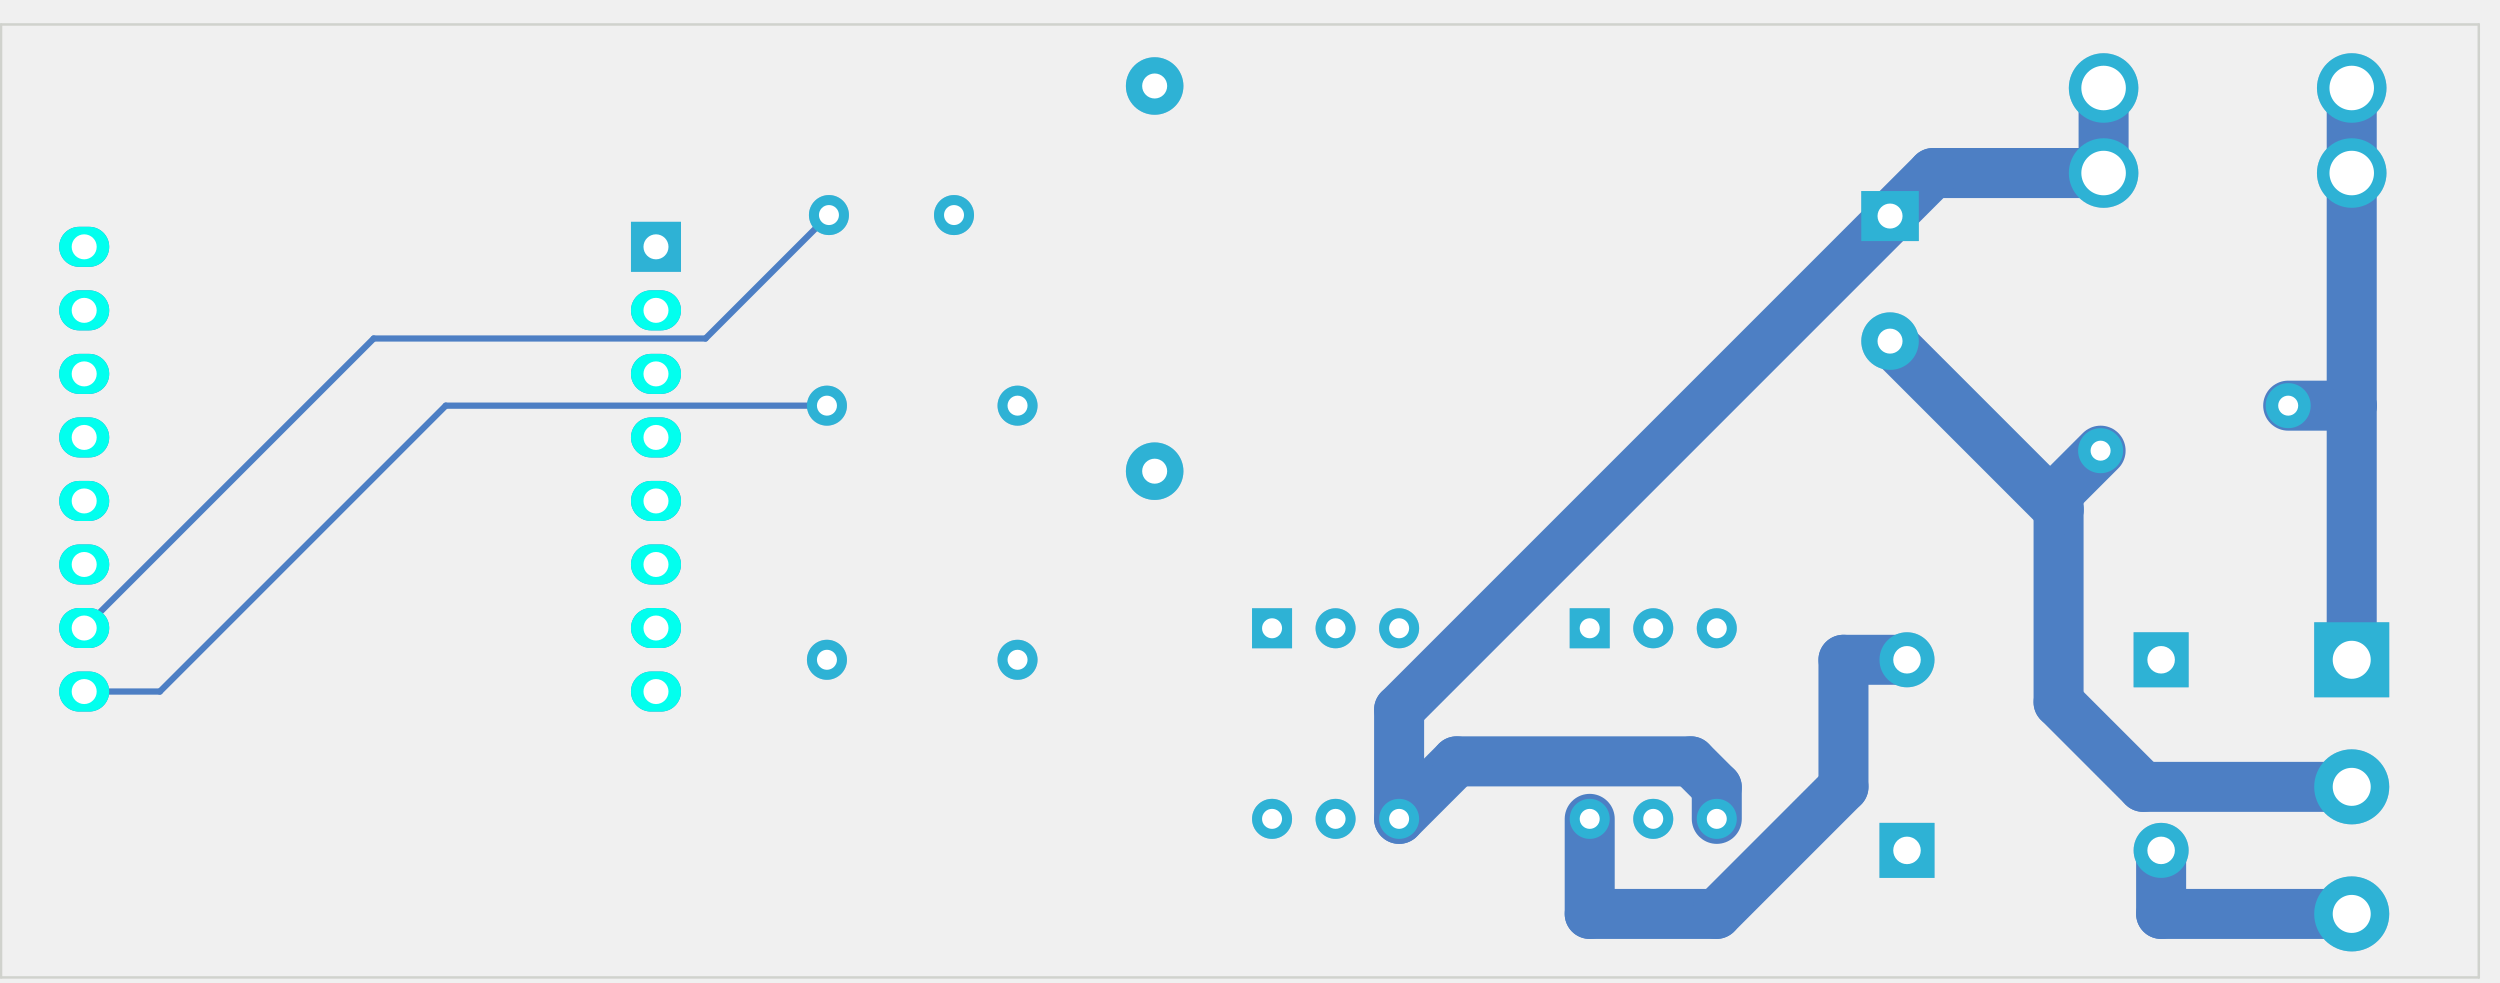
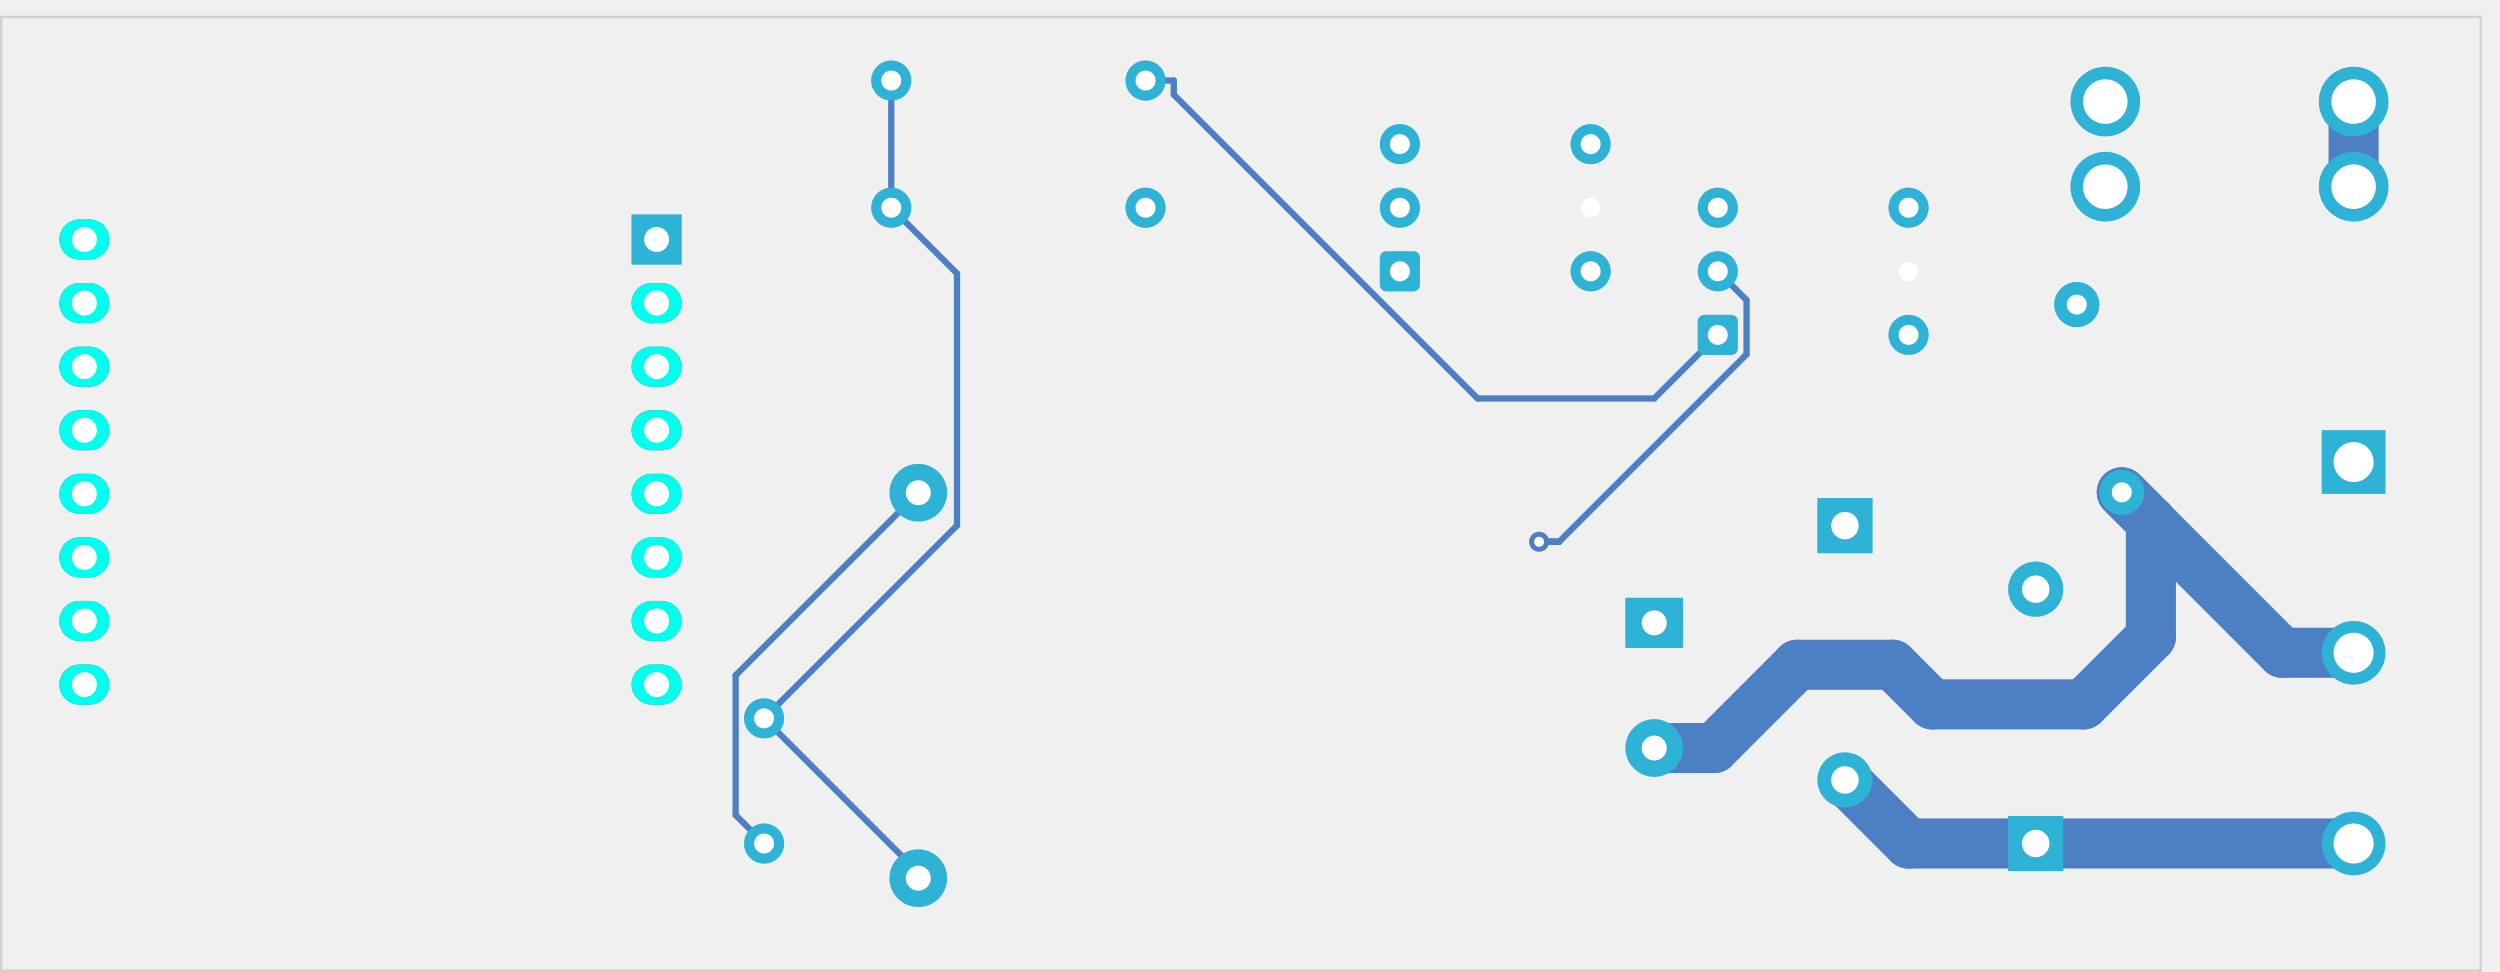
- <svg xmlns="http://www.w3.org/2000/svg" version="1.1" width="99.949mm" height="39.268mm" viewBox="0 0 99.949 39.268">
+ <svg xmlns="http://www.w3.org/2000/svg" version="1.1" width="99.873mm" height="38.811mm" viewBox="0 0 99.873 38.811">
  <g style="fill:#000000; fill-opacity:1;stroke:#000000; stroke-opacity:1; stroke-linecap:round; stroke-linejoin:round;" transform="translate(0 0) scale(1 1)">
</g>
  <g style="fill:#4D7FC4; fill-opacity:1; stroke:none;">
-     <circle cx="33.061" cy="16.218" r="0.8" />
-   </g>
-   <g style="fill:#4D7FC4; fill-opacity:1; stroke:none;">
-     <circle cx="33.061" cy="26.378" r="0.8" />
-     <circle cx="94.021" cy="3.518" r="1.39" />
-   </g>
-   <g style="fill:#4D7FC4; fill-opacity:1; stroke:none;">
-     <circle cx="94.021" cy="6.918" r="1.39" />
-   </g>
-   <g style="fill:#4D7FC4; fill-opacity:1; stroke:none;">
-     <circle cx="84.101" cy="6.918" r="1.39" />
-   </g>
-   <g style="fill:#4D7FC4; fill-opacity:1; stroke:none;">
-     <circle cx="84.101" cy="3.518" r="1.39" />
-     <path style="fill:#4D7FC4; fill-opacity:1; stroke:none;fill-rule:evenodd;" d="M 64.356,24.318 62.756,24.318 62.756,25.918 64.356,25.918 Z" />
-   </g>
-   <g style="fill:#4D7FC4; fill-opacity:1; stroke:none;">
-     <circle cx="66.096" cy="25.118" r="0.8" />
-     <circle cx="68.636" cy="25.118" r="0.8" />
-     <circle cx="68.636" cy="32.738" r="0.8" />
-     <circle cx="66.096" cy="32.738" r="0.8" />
-     <circle cx="63.556" cy="32.738" r="0.8" />
-     <path style="fill:#4D7FC4; fill-opacity:1; stroke:none;fill-rule:evenodd;" d="M 95.521,24.878 92.521,24.878 92.521,27.878 95.521,27.878 Z" />
-     <circle cx="94.021" cy="31.458" r="1.5" />
-   </g>
-   <g style="fill:#4D7FC4; fill-opacity:1; stroke:none;">
-     <circle cx="94.021" cy="36.538" r="1.5" />
-   </g>
-   <g style="fill:#4D7FC4; fill-opacity:1; stroke:none;">
-     <circle cx="40.681" cy="16.218" r="0.8" />
-   </g>
-   <g style="fill:#4D7FC4; fill-opacity:1; stroke:none;">
-     <circle cx="40.681" cy="26.378" r="0.8" />
-     <path style="fill:#4D7FC4; fill-opacity:1; stroke:none;fill-rule:evenodd;" d="M 76.713,9.638 76.713,7.638 74.413,7.638 74.413,9.638 Z" />
-     <circle cx="75.563" cy="13.638" r="1.15" />
-   </g>
-   <g style="fill:#4D7FC4; fill-opacity:1; stroke:none;">
-     <circle cx="46.163" cy="3.438" r="1.15" />
-   </g>
-   <g style="fill:#4D7FC4; fill-opacity:1; stroke:none;">
-     <circle cx="46.163" cy="18.838" r="1.15" />
-   </g>
-   <g style="fill:#4D7FC4; fill-opacity:1; stroke:none;">
-     <circle cx="91.481" cy="16.218" r="0.9" />
-   </g>
-   <g style="fill:#4D7FC4; fill-opacity:1; stroke:none;">
-     <circle cx="83.981" cy="18.018" r="0.9" />
-     <path style="fill:#4D7FC4; fill-opacity:1; stroke:none;fill-rule:evenodd;" d="M 51.656,24.318 50.056,24.318 50.056,25.918 51.656,25.918 Z" />
-   </g>
-   <g style="fill:#4D7FC4; fill-opacity:1; stroke:none;">
-     <circle cx="53.396" cy="25.118" r="0.8" />
-     <circle cx="55.936" cy="25.118" r="0.8" />
-     <circle cx="55.936" cy="32.738" r="0.8" />
-     <circle cx="53.396" cy="32.738" r="0.8" />
-     <circle cx="50.856" cy="32.738" r="0.8" />
-     <path style="fill:#4D7FC4; fill-opacity:1; stroke:none;fill-rule:evenodd;" d="M 27.226,10.868 27.226,8.868 25.226,8.868 25.226,10.868 Z" />
+     <circle cx="35.605" cy="3.218" r="0.8" />
+   </g>
+   <g style="fill:#4D7FC4; fill-opacity:1; stroke:none;">
+     <circle cx="45.764" cy="3.218" r="0.8" />
+     <circle cx="94.025" cy="4.058" r="1.39" />
+   </g>
+   <g style="fill:#4D7FC4; fill-opacity:1; stroke:none;">
+     <circle cx="94.025" cy="7.458" r="1.39" />
+   </g>
+   <g style="fill:#4D7FC4; fill-opacity:1; stroke:none;">
+     <circle cx="84.105" cy="4.058" r="1.39" />
+   </g>
+   <g style="fill:#4D7FC4; fill-opacity:1; stroke:none;">
+     <circle cx="84.105" cy="7.458" r="1.39" />
+   </g>
+   <g style="fill:#4D7FC4; fill-opacity:1; stroke:none;">
+     <circle cx="68.624" cy="8.298" r="0.8" />
+     <path style="fill:#4D7FC4; fill-opacity:1; stroke:none;fill-rule:evenodd;" d="M 67.825,13.928 67.844,14.024 67.898,14.105 67.979,14.159 68.075,14.178 69.174,14.178 69.27,14.159 69.351,14.105 69.406,14.024 69.424,13.928 69.424,12.828 69.406,12.733 69.351,12.652 69.27,12.597 69.174,12.578 68.075,12.578 67.979,12.597 67.898,12.652 67.844,12.733 67.825,12.828 Z" />
+   </g>
+   <g style="fill:#4D7FC4; fill-opacity:1; stroke:none;">
+     <circle cx="68.624" cy="10.838" r="0.8" />
+   </g>
+   <g style="fill:#4D7FC4; fill-opacity:1; stroke:none;">
+     <circle cx="76.245" cy="8.298" r="0.8" />
+   </g>
+   <g style="fill:#4D7FC4; fill-opacity:1; stroke:none;">
+     <circle cx="76.245" cy="13.378" r="0.8" />
+     <path style="fill:#4D7FC4; fill-opacity:1; stroke:none;fill-rule:evenodd;" d="M 95.295,17.188 92.754,17.188 92.754,19.728 95.295,19.728 Z" />
+   </g>
+   <g style="fill:#4D7FC4; fill-opacity:1; stroke:none;">
+     <circle cx="94.025" cy="26.078" r="1.27" />
+   </g>
+   <g style="fill:#4D7FC4; fill-opacity:1; stroke:none;">
+     <circle cx="94.025" cy="33.698" r="1.27" />
+   </g>
+   <g style="fill:#4D7FC4; fill-opacity:1; stroke:none;">
+     <circle cx="35.605" cy="8.298" r="0.8" />
+   </g>
+   <g style="fill:#4D7FC4; fill-opacity:1; stroke:none;">
+     <circle cx="45.764" cy="8.298" r="0.8" />
+     <path style="fill:#4D7FC4; fill-opacity:1; stroke:none;fill-rule:evenodd;" d="M 67.234,25.883 67.234,23.883 64.935,23.883 64.935,25.883 Z" />
+     <circle cx="66.085" cy="29.883" r="1.15" />
+   </g>
+   <g style="fill:#4D7FC4; fill-opacity:1; stroke:none;">
+     <circle cx="36.685" cy="19.683" r="1.15" />
+   </g>
+   <g style="fill:#4D7FC4; fill-opacity:1; stroke:none;">
+     <circle cx="36.685" cy="35.083" r="1.15" />
+   </g>
+   <g style="fill:#4D7FC4; fill-opacity:1; stroke:none;">
+     <circle cx="82.965" cy="12.168" r="0.9" />
+   </g>
+   <g style="fill:#4D7FC4; fill-opacity:1; stroke:none;">
+     <circle cx="84.764" cy="19.668" r="0.9" />
+   </g>
+   <g style="fill:#4D7FC4; fill-opacity:1; stroke:none;">
+     <circle cx="55.925" cy="5.758" r="0.8" />
+     <path style="fill:#4D7FC4; fill-opacity:1; stroke:none;fill-rule:evenodd;" d="M 55.124,11.388 55.144,11.484 55.198,11.565 55.279,11.619 55.374,11.638 56.475,11.638 56.57,11.619 56.651,11.565 56.706,11.484 56.725,11.388 56.725,10.288 56.706,10.193 56.651,10.111 56.57,10.057 56.475,10.038 55.374,10.038 55.279,10.057 55.198,10.111 55.144,10.193 55.124,10.288 Z" />
+   </g>
+   <g style="fill:#4D7FC4; fill-opacity:1; stroke:none;">
+     <circle cx="55.925" cy="8.298" r="0.8" />
+   </g>
+   <g style="fill:#4D7FC4; fill-opacity:1; stroke:none;">
+     <circle cx="63.544" cy="5.758" r="0.8" />
+   </g>
+   <g style="fill:#4D7FC4; fill-opacity:1; stroke:none;">
+     <circle cx="63.544" cy="10.838" r="0.8" />
+     <path style="fill:#4D7FC4; fill-opacity:1; stroke:none;fill-rule:evenodd;" d="M 27.23,10.568 27.23,8.568 25.23,8.568 25.23,10.568 Z" />
  </g>
  <g style="fill:none;  stroke:#4D7FC4; stroke-width:1.6; stroke-opacity:1;  stroke-linecap:round; stroke-linejoin:round;">
-     <path d="M26.426 12.408 L26.026 12.408 " />
-     <path d="M26.426 14.948 L26.026 14.948 " />
-     <path d="M26.426 17.488 L26.026 17.488 " />
-     <path d="M26.426 20.028 L26.026 20.028 " />
-     <path d="M26.426 22.568 L26.026 22.568 " />
-     <path d="M26.426 25.108 L26.026 25.108 " />
-     <path d="M26.426 27.648 L26.026 27.648 " />
-     <path d="M3.566 27.648 L3.166 27.648 " />
-     <path d="M3.566 25.108 L3.166 25.108 " />
-     <path d="M3.566 22.568 L3.166 22.568 " />
-     <path d="M3.566 20.028 L3.166 20.028 " />
-     <path d="M3.566 17.488 L3.166 17.488 " />
-     <path d="M3.566 14.948 L3.166 14.948 " />
-     <path d="M3.566 12.408 L3.166 12.408 " />
-     <path d="M3.566 9.868 L3.166 9.868 " />
-     <path style="fill:#4D7FC4; fill-opacity:1; stroke:none;fill-rule:evenodd;" d="M 75.141,32.898 75.141,35.098 77.341,35.098 77.341,32.898 Z" />
-   </g>
-   <g style="fill:#4D7FC4; fill-opacity:1; stroke:none;">
-     <circle cx="86.401" cy="33.998" r="1.1" />
-     <path style="fill:#4D7FC4; fill-opacity:1; stroke:none;fill-rule:evenodd;" d="M 87.501,27.478 87.501,25.278 85.301,25.278 85.301,27.478 Z" />
-     <circle cx="76.241" cy="26.378" r="1.1" />
-     <circle cx="38.141" cy="8.598" r="0.8" />
-   </g>
-   <g style="fill:#4D7FC4; fill-opacity:1; stroke:none;">
-     <circle cx="33.141" cy="8.598" r="0.8" />
+     <path d="M26.43 12.108 L26.03 12.108 " />
+     <path d="M26.43 14.648 L26.03 14.648 " />
+     <path d="M26.43 17.188 L26.03 17.188 " />
+     <path d="M26.43 19.728 L26.03 19.728 " />
+     <path d="M26.43 22.268 L26.03 22.268 " />
+     <path d="M26.43 24.808 L26.03 24.808 " />
+     <path d="M26.43 27.348 L26.03 27.348 " />
+     <path d="M3.57 27.348 L3.17 27.348 " />
+     <path d="M3.57 24.808 L3.17 24.808 " />
+     <path d="M3.57 22.268 L3.17 22.268 " />
+     <path d="M3.57 19.728 L3.17 19.728 " />
+     <path d="M3.57 17.188 L3.17 17.188 " />
+     <path d="M3.57 14.648 L3.17 14.648 " />
+     <path d="M3.57 12.108 L3.17 12.108 " />
+     <path d="M3.57 9.568 L3.17 9.568 " />
+     <path style="fill:#4D7FC4; fill-opacity:1; stroke:none;fill-rule:evenodd;" d="M 74.805,19.898 72.605,19.898 72.605,22.098 74.805,22.098 Z" />
+   </g>
+   <g style="fill:#4D7FC4; fill-opacity:1; stroke:none;">
+     <circle cx="73.704" cy="31.158" r="1.1" />
+     <path style="fill:#4D7FC4; fill-opacity:1; stroke:none;fill-rule:evenodd;" d="M 80.225,34.798 82.424,34.798 82.424,32.598 80.225,32.598 Z" />
+     <circle cx="81.325" cy="23.538" r="1.1" />
+     <circle cx="30.524" cy="28.698" r="0.8" />
+   </g>
+   <g style="fill:#4D7FC4; fill-opacity:1; stroke:none;">
+     <circle cx="30.524" cy="33.698" r="0.8" />
+   </g>
+   <g style="fill:#4D7FC4; fill-opacity:1; stroke:none;">
+     <circle cx="61.486" cy="21.643" r="0.4" />
  </g>
  <g style="fill:none;  stroke:#4D7FC4; stroke-width:2; stroke-opacity:1;  stroke-linecap:round; stroke-linejoin:round;">
-     <path d="M94.021 36.538 L86.401 36.538 " />
-     <path d="M86.401 36.538 L86.401 33.998 " />
-     <path d="M63.556 32.738 L63.556 36.538 " />
-     <path d="M68.636 31.473 L68.636 32.738 " />
-     <path d="M75.563 8.743 L55.936 28.37 " />
-     <path d="M67.601 30.439 L68.636 31.473 " />
-     <path d="M55.936 32.738 L58.235 30.439 " />
-     <path d="M55.936 28.37 L55.936 32.738 " />
-     <path d="M73.701 31.458 L73.701 26.378 " />
-     <path d="M84.101 3.518 L84.101 6.918 " />
-     <path d="M73.701 26.378 L76.241 26.378 " />
-     <path d="M63.556 36.538 L68.621 36.538 " />
-     <path d="M84.101 6.918 L77.283 6.918 " />
-     <path d="M58.235 30.439 L67.601 30.439 " />
-     <path d="M75.563 8.638 L75.563 8.743 " />
-     <path d="M77.283 6.918 L75.563 8.638 " />
-     <path d="M68.621 36.538 L73.701 31.458 " />
-     <path d="M91.481 16.218 L94.021 16.218 " />
-     <path d="M94.021 16.218 L94.021 3.518 " />
-     <path d="M94.021 26.378 L94.021 16.218 " />
-     <path d="M82.301 20.376 L82.301 28.076 " />
-     <path d="M83.981 18.018 L82.301 19.698 " />
-     <path d="M82.301 19.698 L82.301 20.376 " />
-     <path d="M85.683 31.458 L94.021 31.458 " />
-     <path d="M82.301 28.076 L85.683 31.458 " />
-     <path d="M75.563 13.638 L82.301 20.376 " />
+     <path d="M81.325 33.698 L94.025 33.698 " />
+     <path d="M73.704 31.158 L76.245 33.698 " />
+     <path d="M76.245 33.698 L81.325 33.698 " />
+     <path d="M94.025 7.458 L94.025 4.058 " />
+     <path d="M77.192 28.139 L75.61 26.557 " />
+     <path d="M91.174 26.078 L85.926 20.829 " />
+     <path d="M83.23 28.139 L77.192 28.139 " />
+     <path d="M75.61 26.557 L71.799 26.557 " />
+     <path d="M68.473 29.883 L66.085 29.883 " />
+     <path d="M85.926 25.444 L83.23 28.139 " />
+     <path d="M94.025 26.078 L91.174 26.078 " />
+     <path d="M84.764 19.668 L85.926 20.829 " />
+     <path d="M71.799 26.557 L68.473 29.883 " />
+     <path d="M85.926 20.829 L85.926 25.444 " />
+     <path d="M85.926 20.829 L84.764 19.668 " />
  </g>
  <g style="fill:none;  stroke:#4D7FC4; stroke-width:0.25; stroke-opacity:1;  stroke-linecap:round; stroke-linejoin:round;">
-     <path d="M28.206 13.533 L14.941 13.533 " />
-     <path d="M14.941 13.533 L3.366 25.108 " />
-     <path d="M33.141 8.598 L28.206 13.533 " />
-     <path d="M6.391 27.648 L3.366 27.648 " />
-     <path d="M17.821 16.218 L6.391 27.648 " />
-     <path d="M33.061 16.218 L17.821 16.218 " />
-   </g>
-   <g style="fill:#02FFEE; fill-opacity:0.4; stroke:none;">
-     <circle cx="33.061" cy="16.218" r="0.8" />
-   </g>
-   <g style="fill:#02FFEE; fill-opacity:0.4; stroke:none;">
-     <circle cx="33.061" cy="26.378" r="0.8" />
-     <circle cx="94.021" cy="3.518" r="1.39" />
-   </g>
-   <g style="fill:#02FFEE; fill-opacity:0.4; stroke:none;">
-     <circle cx="94.021" cy="6.918" r="1.39" />
-   </g>
-   <g style="fill:#02FFEE; fill-opacity:0.4; stroke:none;">
-     <circle cx="84.101" cy="6.918" r="1.39" />
-   </g>
-   <g style="fill:#02FFEE; fill-opacity:0.4; stroke:none;">
-     <circle cx="84.101" cy="3.518" r="1.39" />
-     <path style="fill:#02FFEE; fill-opacity:0.4; stroke:none;fill-rule:evenodd;" d="M 64.356,24.318 62.756,24.318 62.756,25.918 64.356,25.918 Z" />
-   </g>
-   <g style="fill:#02FFEE; fill-opacity:0.4; stroke:none;">
-     <circle cx="66.096" cy="25.118" r="0.8" />
-     <circle cx="68.636" cy="25.118" r="0.8" />
-     <circle cx="68.636" cy="32.738" r="0.8" />
-     <circle cx="66.096" cy="32.738" r="0.8" />
-     <circle cx="63.556" cy="32.738" r="0.8" />
-     <path style="fill:#02FFEE; fill-opacity:0.4; stroke:none;fill-rule:evenodd;" d="M 95.521,24.878 92.521,24.878 92.521,27.878 95.521,27.878 Z" />
-     <circle cx="94.021" cy="31.458" r="1.5" />
-   </g>
-   <g style="fill:#02FFEE; fill-opacity:0.4; stroke:none;">
-     <circle cx="94.021" cy="36.538" r="1.5" />
-   </g>
-   <g style="fill:#02FFEE; fill-opacity:0.4; stroke:none;">
-     <circle cx="40.681" cy="16.218" r="0.8" />
-   </g>
-   <g style="fill:#02FFEE; fill-opacity:0.4; stroke:none;">
-     <circle cx="40.681" cy="26.378" r="0.8" />
-     <path style="fill:#02FFEE; fill-opacity:0.4; stroke:none;fill-rule:evenodd;" d="M 76.713,9.638 76.713,7.638 74.413,7.638 74.413,9.638 Z" />
-     <circle cx="75.563" cy="13.638" r="1.15" />
-   </g>
-   <g style="fill:#02FFEE; fill-opacity:0.4; stroke:none;">
-     <circle cx="46.163" cy="3.438" r="1.15" />
-   </g>
-   <g style="fill:#02FFEE; fill-opacity:0.4; stroke:none;">
-     <circle cx="46.163" cy="18.838" r="1.15" />
-   </g>
-   <g style="fill:#02FFEE; fill-opacity:0.4; stroke:none;">
-     <circle cx="91.481" cy="16.218" r="0.9" />
-   </g>
-   <g style="fill:#02FFEE; fill-opacity:0.4; stroke:none;">
-     <circle cx="83.981" cy="18.018" r="0.9" />
-     <path style="fill:#02FFEE; fill-opacity:0.4; stroke:none;fill-rule:evenodd;" d="M 51.656,24.318 50.056,24.318 50.056,25.918 51.656,25.918 Z" />
-   </g>
-   <g style="fill:#02FFEE; fill-opacity:0.4; stroke:none;">
-     <circle cx="53.396" cy="25.118" r="0.8" />
-     <circle cx="55.936" cy="25.118" r="0.8" />
-     <circle cx="55.936" cy="32.738" r="0.8" />
-     <circle cx="53.396" cy="32.738" r="0.8" />
-     <circle cx="50.856" cy="32.738" r="0.8" />
-     <path style="fill:#02FFEE; fill-opacity:0.4; stroke:none;fill-rule:evenodd;" d="M 27.226,10.868 27.226,8.868 25.226,8.868 25.226,10.868 Z" />
+     <path d="M30.524 33.698 L29.389 32.563 " />
+     <path d="M29.389 32.563 L29.389 26.978 " />
+     <path d="M29.389 26.978 L36.685 19.683 " />
+     <path d="M35.605 8.298 L38.231 10.925 " />
+     <path d="M38.231 10.925 L38.231 20.992 " />
+     <path d="M35.605 3.218 L35.605 8.298 " />
+     <path d="M36.685 34.858 L30.524 28.698 " />
+     <path d="M38.231 20.992 L30.524 28.698 " />
+     <path d="M36.685 35.083 L36.685 34.858 " />
+     <path d="M66.085 15.918 L68.624 13.378 " />
+     <path d="M59.028 15.918 L66.085 15.918 " />
+     <path d="M46.891 3.218 L46.891 3.781 " />
+     <path d="M45.764 3.218 L46.891 3.218 " />
+     <path d="M46.891 3.781 L59.028 15.918 " />
+     <path d="M69.773 14.155 L69.773 11.987 " />
+     <path d="M61.486 21.643 L62.285 21.643 " />
+     <path d="M62.285 21.643 L61.486 21.643 " />
+     <path d="M69.773 11.987 L68.624 10.838 " />
+     <path d="M62.285 21.643 L69.773 14.155 " />
+     <path d="M61.486 21.643 L62.285 21.643 " />
+   </g>
+   <g style="fill:#02FFEE; fill-opacity:0.4; stroke:none;">
+     <circle cx="35.605" cy="3.218" r="0.8" />
+   </g>
+   <g style="fill:#02FFEE; fill-opacity:0.4; stroke:none;">
+     <circle cx="45.764" cy="3.218" r="0.8" />
+     <circle cx="94.025" cy="4.058" r="1.39" />
+   </g>
+   <g style="fill:#02FFEE; fill-opacity:0.4; stroke:none;">
+     <circle cx="94.025" cy="7.458" r="1.39" />
+   </g>
+   <g style="fill:#02FFEE; fill-opacity:0.4; stroke:none;">
+     <circle cx="84.105" cy="4.058" r="1.39" />
+   </g>
+   <g style="fill:#02FFEE; fill-opacity:0.4; stroke:none;">
+     <circle cx="84.105" cy="7.458" r="1.39" />
+   </g>
+   <g style="fill:#02FFEE; fill-opacity:0.4; stroke:none;">
+     <circle cx="68.624" cy="8.298" r="0.8" />
+   </g>
+   <g style="fill:#02FFEE; fill-opacity:0.4; stroke:none;">
+     <circle cx="76.245" cy="10.838" r="0.4" />
+     <path style="fill:#02FFEE; fill-opacity:0.4; stroke:none;fill-rule:evenodd;" d="M 67.825,13.928 67.844,14.024 67.898,14.105 67.979,14.159 68.075,14.178 69.174,14.178 69.27,14.159 69.351,14.105 69.406,14.024 69.424,13.928 69.424,12.828 69.406,12.733 69.351,12.652 69.27,12.597 69.174,12.578 68.075,12.578 67.979,12.597 67.898,12.652 67.844,12.733 67.825,12.828 Z" />
+   </g>
+   <g style="fill:#02FFEE; fill-opacity:0.4; stroke:none;">
+     <circle cx="68.624" cy="10.838" r="0.8" />
+   </g>
+   <g style="fill:#02FFEE; fill-opacity:0.4; stroke:none;">
+     <circle cx="76.245" cy="8.298" r="0.8" />
+   </g>
+   <g style="fill:#02FFEE; fill-opacity:0.4; stroke:none;">
+     <circle cx="76.245" cy="13.378" r="0.8" />
+     <path style="fill:#02FFEE; fill-opacity:0.4; stroke:none;fill-rule:evenodd;" d="M 95.295,17.188 92.754,17.188 92.754,19.728 95.295,19.728 Z" />
+   </g>
+   <g style="fill:#02FFEE; fill-opacity:0.4; stroke:none;">
+     <circle cx="94.025" cy="26.078" r="1.27" />
+   </g>
+   <g style="fill:#02FFEE; fill-opacity:0.4; stroke:none;">
+     <circle cx="94.025" cy="33.698" r="1.27" />
+   </g>
+   <g style="fill:#02FFEE; fill-opacity:0.4; stroke:none;">
+     <circle cx="35.605" cy="8.298" r="0.8" />
+   </g>
+   <g style="fill:#02FFEE; fill-opacity:0.4; stroke:none;">
+     <circle cx="45.764" cy="8.298" r="0.8" />
+     <path style="fill:#02FFEE; fill-opacity:0.4; stroke:none;fill-rule:evenodd;" d="M 67.234,25.883 67.234,23.883 64.935,23.883 64.935,25.883 Z" />
+     <circle cx="66.085" cy="29.883" r="1.15" />
+   </g>
+   <g style="fill:#02FFEE; fill-opacity:0.4; stroke:none;">
+     <circle cx="36.685" cy="19.683" r="1.15" />
+   </g>
+   <g style="fill:#02FFEE; fill-opacity:0.4; stroke:none;">
+     <circle cx="36.685" cy="35.083" r="1.15" />
+   </g>
+   <g style="fill:#02FFEE; fill-opacity:0.4; stroke:none;">
+     <circle cx="82.965" cy="12.168" r="0.9" />
+   </g>
+   <g style="fill:#02FFEE; fill-opacity:0.4; stroke:none;">
+     <circle cx="84.764" cy="19.668" r="0.9" />
+   </g>
+   <g style="fill:#02FFEE; fill-opacity:0.4; stroke:none;">
+     <circle cx="55.925" cy="5.758" r="0.8" />
+   </g>
+   <g style="fill:#02FFEE; fill-opacity:0.4; stroke:none;">
+     <circle cx="63.544" cy="8.298" r="0.4" />
+     <path style="fill:#02FFEE; fill-opacity:0.4; stroke:none;fill-rule:evenodd;" d="M 55.124,11.388 55.144,11.484 55.198,11.565 55.279,11.619 55.374,11.638 56.475,11.638 56.57,11.619 56.651,11.565 56.706,11.484 56.725,11.388 56.725,10.288 56.706,10.193 56.651,10.111 56.57,10.057 56.475,10.038 55.374,10.038 55.279,10.057 55.198,10.111 55.144,10.193 55.124,10.288 Z" />
+   </g>
+   <g style="fill:#02FFEE; fill-opacity:0.4; stroke:none;">
+     <circle cx="55.925" cy="8.298" r="0.8" />
+   </g>
+   <g style="fill:#02FFEE; fill-opacity:0.4; stroke:none;">
+     <circle cx="63.544" cy="5.758" r="0.8" />
+   </g>
+   <g style="fill:#02FFEE; fill-opacity:0.4; stroke:none;">
+     <circle cx="63.544" cy="10.838" r="0.8" />
+     <path style="fill:#02FFEE; fill-opacity:0.4; stroke:none;fill-rule:evenodd;" d="M 27.23,10.568 27.23,8.568 25.23,8.568 25.23,10.568 Z" />
  </g>
  <g style="fill:none;  stroke:#02FFEE; stroke-width:1.6; stroke-opacity:1;  stroke-linecap:round; stroke-linejoin:round;">
-     <path d="M26.426 12.408 L26.026 12.408 " />
-     <path d="M26.426 14.948 L26.026 14.948 " />
-     <path d="M26.426 17.488 L26.026 17.488 " />
-     <path d="M26.426 20.028 L26.026 20.028 " />
-     <path d="M26.426 22.568 L26.026 22.568 " />
-     <path d="M26.426 25.108 L26.026 25.108 " />
-     <path d="M26.426 27.648 L26.026 27.648 " />
-     <path d="M3.566 27.648 L3.166 27.648 " />
-     <path d="M3.566 25.108 L3.166 25.108 " />
-     <path d="M3.566 22.568 L3.166 22.568 " />
-     <path d="M3.566 20.028 L3.166 20.028 " />
-     <path d="M3.566 17.488 L3.166 17.488 " />
-     <path d="M3.566 14.948 L3.166 14.948 " />
-     <path d="M3.566 12.408 L3.166 12.408 " />
-     <path d="M3.566 9.868 L3.166 9.868 " />
-     <path style="fill:#02FFEE; fill-opacity:0.4; stroke:none;fill-rule:evenodd;" d="M 75.141,32.898 75.141,35.098 77.341,35.098 77.341,32.898 Z" />
-   </g>
-   <g style="fill:#02FFEE; fill-opacity:0.4; stroke:none;">
-     <circle cx="86.401" cy="33.998" r="1.1" />
-     <path style="fill:#02FFEE; fill-opacity:0.4; stroke:none;fill-rule:evenodd;" d="M 87.501,27.478 87.501,25.278 85.301,25.278 85.301,27.478 Z" />
-     <circle cx="76.241" cy="26.378" r="1.1" />
-     <circle cx="38.141" cy="8.598" r="0.8" />
-   </g>
-   <g style="fill:#02FFEE; fill-opacity:0.4; stroke:none;">
-     <circle cx="33.141" cy="8.598" r="0.8" />
+     <path d="M26.43 12.108 L26.03 12.108 " />
+     <path d="M26.43 14.648 L26.03 14.648 " />
+     <path d="M26.43 17.188 L26.03 17.188 " />
+     <path d="M26.43 19.728 L26.03 19.728 " />
+     <path d="M26.43 22.268 L26.03 22.268 " />
+     <path d="M26.43 24.808 L26.03 24.808 " />
+     <path d="M26.43 27.348 L26.03 27.348 " />
+     <path d="M3.57 27.348 L3.17 27.348 " />
+     <path d="M3.57 24.808 L3.17 24.808 " />
+     <path d="M3.57 22.268 L3.17 22.268 " />
+     <path d="M3.57 19.728 L3.17 19.728 " />
+     <path d="M3.57 17.188 L3.17 17.188 " />
+     <path d="M3.57 14.648 L3.17 14.648 " />
+     <path d="M3.57 12.108 L3.17 12.108 " />
+     <path d="M3.57 9.568 L3.17 9.568 " />
+     <path style="fill:#02FFEE; fill-opacity:0.4; stroke:none;fill-rule:evenodd;" d="M 74.805,19.898 72.605,19.898 72.605,22.098 74.805,22.098 Z" />
+   </g>
+   <g style="fill:#02FFEE; fill-opacity:0.4; stroke:none;">
+     <circle cx="73.704" cy="31.158" r="1.1" />
+     <path style="fill:#02FFEE; fill-opacity:0.4; stroke:none;fill-rule:evenodd;" d="M 80.225,34.798 82.424,34.798 82.424,32.598 80.225,32.598 Z" />
+     <circle cx="81.325" cy="23.538" r="1.1" />
+     <circle cx="30.524" cy="28.698" r="0.8" />
+   </g>
+   <g style="fill:#02FFEE; fill-opacity:0.4; stroke:none;">
+     <circle cx="30.524" cy="33.698" r="0.8" />
  </g>
  <g style="fill:none;  stroke:#D0D2CD; stroke-width:0.1; stroke-opacity:1;  stroke-linecap:round; stroke-linejoin:round;">
-     <path d="M99.101 0.978 L0.041 0.978 " />
-     <path d="M0.041 39.078 L99.101 39.078 " />
-     <path d="M0.041 0.978 L0.041 39.078 " />
-     <path d="M99.101 39.078 L99.101 0.978 " />
-   </g>
-   <g style="fill:#FFFFFF; fill-opacity:1; stroke:none;">
-     <circle cx="33.061" cy="16.218" r="0.4" />
-   </g>
-   <g style="fill:#FFFFFF; fill-opacity:1; stroke:none;">
-     <circle cx="33.061" cy="26.378" r="0.4" />
-   </g>
-   <g style="fill:#FFFFFF; fill-opacity:1; stroke:none;">
-     <circle cx="94.021" cy="3.518" r="0.89" />
-   </g>
-   <g style="fill:#FFFFFF; fill-opacity:1; stroke:none;">
-     <circle cx="94.021" cy="6.918" r="0.89" />
-   </g>
-   <g style="fill:#FFFFFF; fill-opacity:1; stroke:none;">
-     <circle cx="84.101" cy="6.918" r="0.89" />
-   </g>
-   <g style="fill:#FFFFFF; fill-opacity:1; stroke:none;">
-     <circle cx="84.101" cy="3.518" r="0.89" />
-   </g>
-   <g style="fill:#FFFFFF; fill-opacity:1; stroke:none;">
-     <circle cx="63.556" cy="25.118" r="0.4" />
-   </g>
-   <g style="fill:#FFFFFF; fill-opacity:1; stroke:none;">
-     <circle cx="66.096" cy="25.118" r="0.4" />
-   </g>
-   <g style="fill:#FFFFFF; fill-opacity:1; stroke:none;">
-     <circle cx="68.636" cy="25.118" r="0.4" />
-   </g>
-   <g style="fill:#FFFFFF; fill-opacity:1; stroke:none;">
-     <circle cx="68.636" cy="32.738" r="0.4" />
-   </g>
-   <g style="fill:#FFFFFF; fill-opacity:1; stroke:none;">
-     <circle cx="66.096" cy="32.738" r="0.4" />
-   </g>
-   <g style="fill:#FFFFFF; fill-opacity:1; stroke:none;">
-     <circle cx="63.556" cy="32.738" r="0.4" />
-   </g>
-   <g style="fill:#FFFFFF; fill-opacity:1; stroke:none;">
-     <circle cx="94.021" cy="26.378" r="0.76" />
-   </g>
-   <g style="fill:#FFFFFF; fill-opacity:1; stroke:none;">
-     <circle cx="94.021" cy="31.458" r="0.76" />
-   </g>
-   <g style="fill:#FFFFFF; fill-opacity:1; stroke:none;">
-     <circle cx="94.021" cy="36.538" r="0.76" />
-   </g>
-   <g style="fill:#FFFFFF; fill-opacity:1; stroke:none;">
-     <circle cx="40.681" cy="16.218" r="0.4" />
-   </g>
-   <g style="fill:#FFFFFF; fill-opacity:1; stroke:none;">
-     <circle cx="40.681" cy="26.378" r="0.4" />
-   </g>
-   <g style="fill:#FFFFFF; fill-opacity:1; stroke:none;">
-     <circle cx="75.563" cy="8.638" r="0.5" />
-   </g>
-   <g style="fill:#FFFFFF; fill-opacity:1; stroke:none;">
-     <circle cx="75.563" cy="13.638" r="0.5" />
-   </g>
-   <g style="fill:#FFFFFF; fill-opacity:1; stroke:none;">
-     <circle cx="46.163" cy="3.438" r="0.5" />
-   </g>
-   <g style="fill:#FFFFFF; fill-opacity:1; stroke:none;">
-     <circle cx="46.163" cy="18.838" r="0.5" />
-   </g>
-   <g style="fill:#FFFFFF; fill-opacity:1; stroke:none;">
-     <circle cx="91.481" cy="16.218" r="0.4" />
-   </g>
-   <g style="fill:#FFFFFF; fill-opacity:1; stroke:none;">
-     <circle cx="83.981" cy="18.018" r="0.4" />
-   </g>
-   <g style="fill:#FFFFFF; fill-opacity:1; stroke:none;">
-     <circle cx="50.856" cy="25.118" r="0.4" />
-   </g>
-   <g style="fill:#FFFFFF; fill-opacity:1; stroke:none;">
-     <circle cx="53.396" cy="25.118" r="0.4" />
-   </g>
-   <g style="fill:#FFFFFF; fill-opacity:1; stroke:none;">
-     <circle cx="55.936" cy="25.118" r="0.4" />
-   </g>
-   <g style="fill:#FFFFFF; fill-opacity:1; stroke:none;">
-     <circle cx="55.936" cy="32.738" r="0.4" />
-   </g>
-   <g style="fill:#FFFFFF; fill-opacity:1; stroke:none;">
-     <circle cx="53.396" cy="32.738" r="0.4" />
-   </g>
-   <g style="fill:#FFFFFF; fill-opacity:1; stroke:none;">
-     <circle cx="50.856" cy="32.738" r="0.4" />
-   </g>
-   <g style="fill:#FFFFFF; fill-opacity:1; stroke:none;">
-     <circle cx="26.226" cy="9.868" r="0.5" />
-   </g>
-   <g style="fill:#FFFFFF; fill-opacity:1; stroke:none;">
-     <circle cx="26.226" cy="12.408" r="0.5" />
-   </g>
-   <g style="fill:#FFFFFF; fill-opacity:1; stroke:none;">
-     <circle cx="26.226" cy="14.948" r="0.5" />
-   </g>
-   <g style="fill:#FFFFFF; fill-opacity:1; stroke:none;">
-     <circle cx="26.226" cy="17.488" r="0.5" />
-   </g>
-   <g style="fill:#FFFFFF; fill-opacity:1; stroke:none;">
-     <circle cx="26.226" cy="20.028" r="0.5" />
-   </g>
-   <g style="fill:#FFFFFF; fill-opacity:1; stroke:none;">
-     <circle cx="26.226" cy="22.568" r="0.5" />
-   </g>
-   <g style="fill:#FFFFFF; fill-opacity:1; stroke:none;">
-     <circle cx="26.226" cy="25.108" r="0.5" />
-   </g>
-   <g style="fill:#FFFFFF; fill-opacity:1; stroke:none;">
-     <circle cx="26.226" cy="27.648" r="0.5" />
-   </g>
-   <g style="fill:#FFFFFF; fill-opacity:1; stroke:none;">
-     <circle cx="3.366" cy="27.648" r="0.5" />
-   </g>
-   <g style="fill:#FFFFFF; fill-opacity:1; stroke:none;">
-     <circle cx="3.366" cy="25.108" r="0.5" />
-   </g>
-   <g style="fill:#FFFFFF; fill-opacity:1; stroke:none;">
-     <circle cx="3.366" cy="22.568" r="0.5" />
-   </g>
-   <g style="fill:#FFFFFF; fill-opacity:1; stroke:none;">
-     <circle cx="3.366" cy="20.028" r="0.5" />
-   </g>
-   <g style="fill:#FFFFFF; fill-opacity:1; stroke:none;">
-     <circle cx="3.366" cy="17.488" r="0.5" />
-   </g>
-   <g style="fill:#FFFFFF; fill-opacity:1; stroke:none;">
-     <circle cx="3.366" cy="14.948" r="0.5" />
-   </g>
-   <g style="fill:#FFFFFF; fill-opacity:1; stroke:none;">
-     <circle cx="3.366" cy="12.408" r="0.5" />
-   </g>
-   <g style="fill:#FFFFFF; fill-opacity:1; stroke:none;">
-     <circle cx="3.366" cy="9.868" r="0.5" />
-   </g>
-   <g style="fill:#FFFFFF; fill-opacity:1; stroke:none;">
-     <circle cx="76.241" cy="33.998" r="0.55" />
-   </g>
-   <g style="fill:#FFFFFF; fill-opacity:1; stroke:none;">
-     <circle cx="86.401" cy="33.998" r="0.55" />
-   </g>
-   <g style="fill:#FFFFFF; fill-opacity:1; stroke:none;">
-     <circle cx="86.401" cy="26.378" r="0.55" />
-   </g>
-   <g style="fill:#FFFFFF; fill-opacity:1; stroke:none;">
-     <circle cx="76.241" cy="26.378" r="0.55" />
-   </g>
-   <g style="fill:#FFFFFF; fill-opacity:1; stroke:none;">
-     <circle cx="38.141" cy="8.598" r="0.4" />
-   </g>
-   <g style="fill:#FFFFFF; fill-opacity:1; stroke:none;">
-     <circle cx="33.141" cy="8.598" r="0.4" />
+     <path d="M99.105 0.678 L0.044 0.678 " />
+     <path d="M0.044 38.778 L99.105 38.778 " />
+     <path d="M0.044 0.678 L0.044 38.778 " />
+     <path d="M99.105 38.778 L99.105 0.678 " />
+   </g>
+   <g style="fill:#FFFFFF; fill-opacity:1; stroke:none;">
+     <circle cx="61.486" cy="21.643" r="0.2" />
+   </g>
+   <g style="fill:#FFFFFF; fill-opacity:1; stroke:none;">
+     <circle cx="35.605" cy="3.218" r="0.4" />
+   </g>
+   <g style="fill:#FFFFFF; fill-opacity:1; stroke:none;">
+     <circle cx="45.764" cy="3.218" r="0.4" />
+   </g>
+   <g style="fill:#FFFFFF; fill-opacity:1; stroke:none;">
+     <circle cx="94.025" cy="4.058" r="0.89" />
+   </g>
+   <g style="fill:#FFFFFF; fill-opacity:1; stroke:none;">
+     <circle cx="94.025" cy="7.458" r="0.89" />
+   </g>
+   <g style="fill:#FFFFFF; fill-opacity:1; stroke:none;">
+     <circle cx="84.105" cy="4.058" r="0.89" />
+   </g>
+   <g style="fill:#FFFFFF; fill-opacity:1; stroke:none;">
+     <circle cx="84.105" cy="7.458" r="0.89" />
+   </g>
+   <g style="fill:#FFFFFF; fill-opacity:1; stroke:none;">
+     <circle cx="68.624" cy="8.298" r="0.4" />
+   </g>
+   <g style="fill:#FFFFFF; fill-opacity:1; stroke:none;">
+     <circle cx="76.245" cy="10.838" r="0.4" />
+   </g>
+   <g style="fill:#FFFFFF; fill-opacity:1; stroke:none;">
+     <circle cx="68.624" cy="13.378" r="0.4" />
+   </g>
+   <g style="fill:#FFFFFF; fill-opacity:1; stroke:none;">
+     <circle cx="68.624" cy="10.838" r="0.4" />
+   </g>
+   <g style="fill:#FFFFFF; fill-opacity:1; stroke:none;">
+     <circle cx="76.245" cy="8.298" r="0.4" />
+   </g>
+   <g style="fill:#FFFFFF; fill-opacity:1; stroke:none;">
+     <circle cx="76.245" cy="13.378" r="0.4" />
+   </g>
+   <g style="fill:#FFFFFF; fill-opacity:1; stroke:none;">
+     <circle cx="94.025" cy="18.458" r="0.8" />
+   </g>
+   <g style="fill:#FFFFFF; fill-opacity:1; stroke:none;">
+     <circle cx="94.025" cy="26.078" r="0.8" />
+   </g>
+   <g style="fill:#FFFFFF; fill-opacity:1; stroke:none;">
+     <circle cx="94.025" cy="33.698" r="0.8" />
+   </g>
+   <g style="fill:#FFFFFF; fill-opacity:1; stroke:none;">
+     <circle cx="35.605" cy="8.298" r="0.4" />
+   </g>
+   <g style="fill:#FFFFFF; fill-opacity:1; stroke:none;">
+     <circle cx="45.764" cy="8.298" r="0.4" />
+   </g>
+   <g style="fill:#FFFFFF; fill-opacity:1; stroke:none;">
+     <circle cx="66.085" cy="24.883" r="0.5" />
+   </g>
+   <g style="fill:#FFFFFF; fill-opacity:1; stroke:none;">
+     <circle cx="66.085" cy="29.883" r="0.5" />
+   </g>
+   <g style="fill:#FFFFFF; fill-opacity:1; stroke:none;">
+     <circle cx="36.685" cy="19.683" r="0.5" />
+   </g>
+   <g style="fill:#FFFFFF; fill-opacity:1; stroke:none;">
+     <circle cx="36.685" cy="35.083" r="0.5" />
+   </g>
+   <g style="fill:#FFFFFF; fill-opacity:1; stroke:none;">
+     <circle cx="82.965" cy="12.168" r="0.4" />
+   </g>
+   <g style="fill:#FFFFFF; fill-opacity:1; stroke:none;">
+     <circle cx="84.764" cy="19.668" r="0.4" />
+   </g>
+   <g style="fill:#FFFFFF; fill-opacity:1; stroke:none;">
+     <circle cx="55.925" cy="5.758" r="0.4" />
+   </g>
+   <g style="fill:#FFFFFF; fill-opacity:1; stroke:none;">
+     <circle cx="63.544" cy="8.298" r="0.4" />
+   </g>
+   <g style="fill:#FFFFFF; fill-opacity:1; stroke:none;">
+     <circle cx="55.925" cy="10.838" r="0.4" />
+   </g>
+   <g style="fill:#FFFFFF; fill-opacity:1; stroke:none;">
+     <circle cx="55.925" cy="8.298" r="0.4" />
+   </g>
+   <g style="fill:#FFFFFF; fill-opacity:1; stroke:none;">
+     <circle cx="63.544" cy="5.758" r="0.4" />
+   </g>
+   <g style="fill:#FFFFFF; fill-opacity:1; stroke:none;">
+     <circle cx="63.544" cy="10.838" r="0.4" />
+   </g>
+   <g style="fill:#FFFFFF; fill-opacity:1; stroke:none;">
+     <circle cx="26.23" cy="9.568" r="0.5" />
+   </g>
+   <g style="fill:#FFFFFF; fill-opacity:1; stroke:none;">
+     <circle cx="26.23" cy="12.108" r="0.5" />
+   </g>
+   <g style="fill:#FFFFFF; fill-opacity:1; stroke:none;">
+     <circle cx="26.23" cy="14.648" r="0.5" />
+   </g>
+   <g style="fill:#FFFFFF; fill-opacity:1; stroke:none;">
+     <circle cx="26.23" cy="17.188" r="0.5" />
+   </g>
+   <g style="fill:#FFFFFF; fill-opacity:1; stroke:none;">
+     <circle cx="26.23" cy="19.728" r="0.5" />
+   </g>
+   <g style="fill:#FFFFFF; fill-opacity:1; stroke:none;">
+     <circle cx="26.23" cy="22.268" r="0.5" />
+   </g>
+   <g style="fill:#FFFFFF; fill-opacity:1; stroke:none;">
+     <circle cx="26.23" cy="24.808" r="0.5" />
+   </g>
+   <g style="fill:#FFFFFF; fill-opacity:1; stroke:none;">
+     <circle cx="26.23" cy="27.348" r="0.5" />
+   </g>
+   <g style="fill:#FFFFFF; fill-opacity:1; stroke:none;">
+     <circle cx="3.369" cy="27.348" r="0.5" />
+   </g>
+   <g style="fill:#FFFFFF; fill-opacity:1; stroke:none;">
+     <circle cx="3.369" cy="24.808" r="0.5" />
+   </g>
+   <g style="fill:#FFFFFF; fill-opacity:1; stroke:none;">
+     <circle cx="3.369" cy="22.268" r="0.5" />
+   </g>
+   <g style="fill:#FFFFFF; fill-opacity:1; stroke:none;">
+     <circle cx="3.369" cy="19.728" r="0.5" />
+   </g>
+   <g style="fill:#FFFFFF; fill-opacity:1; stroke:none;">
+     <circle cx="3.369" cy="17.188" r="0.5" />
+   </g>
+   <g style="fill:#FFFFFF; fill-opacity:1; stroke:none;">
+     <circle cx="3.369" cy="14.648" r="0.5" />
+   </g>
+   <g style="fill:#FFFFFF; fill-opacity:1; stroke:none;">
+     <circle cx="3.369" cy="12.108" r="0.5" />
+   </g>
+   <g style="fill:#FFFFFF; fill-opacity:1; stroke:none;">
+     <circle cx="3.369" cy="9.568" r="0.5" />
+   </g>
+   <g style="fill:#FFFFFF; fill-opacity:1; stroke:none;">
+     <circle cx="73.704" cy="20.998" r="0.55" />
+   </g>
+   <g style="fill:#FFFFFF; fill-opacity:1; stroke:none;">
+     <circle cx="73.704" cy="31.158" r="0.55" />
+   </g>
+   <g style="fill:#FFFFFF; fill-opacity:1; stroke:none;">
+     <circle cx="81.325" cy="33.698" r="0.55" />
+   </g>
+   <g style="fill:#FFFFFF; fill-opacity:1; stroke:none;">
+     <circle cx="81.325" cy="23.538" r="0.55" />
+   </g>
+   <g style="fill:#FFFFFF; fill-opacity:1; stroke:none;">
+     <circle cx="30.524" cy="28.698" r="0.4" />
+   </g>
+   <g style="fill:#FFFFFF; fill-opacity:1; stroke:none;">
+     <circle cx="30.524" cy="33.698" r="0.4" />
  </g>
</svg>
